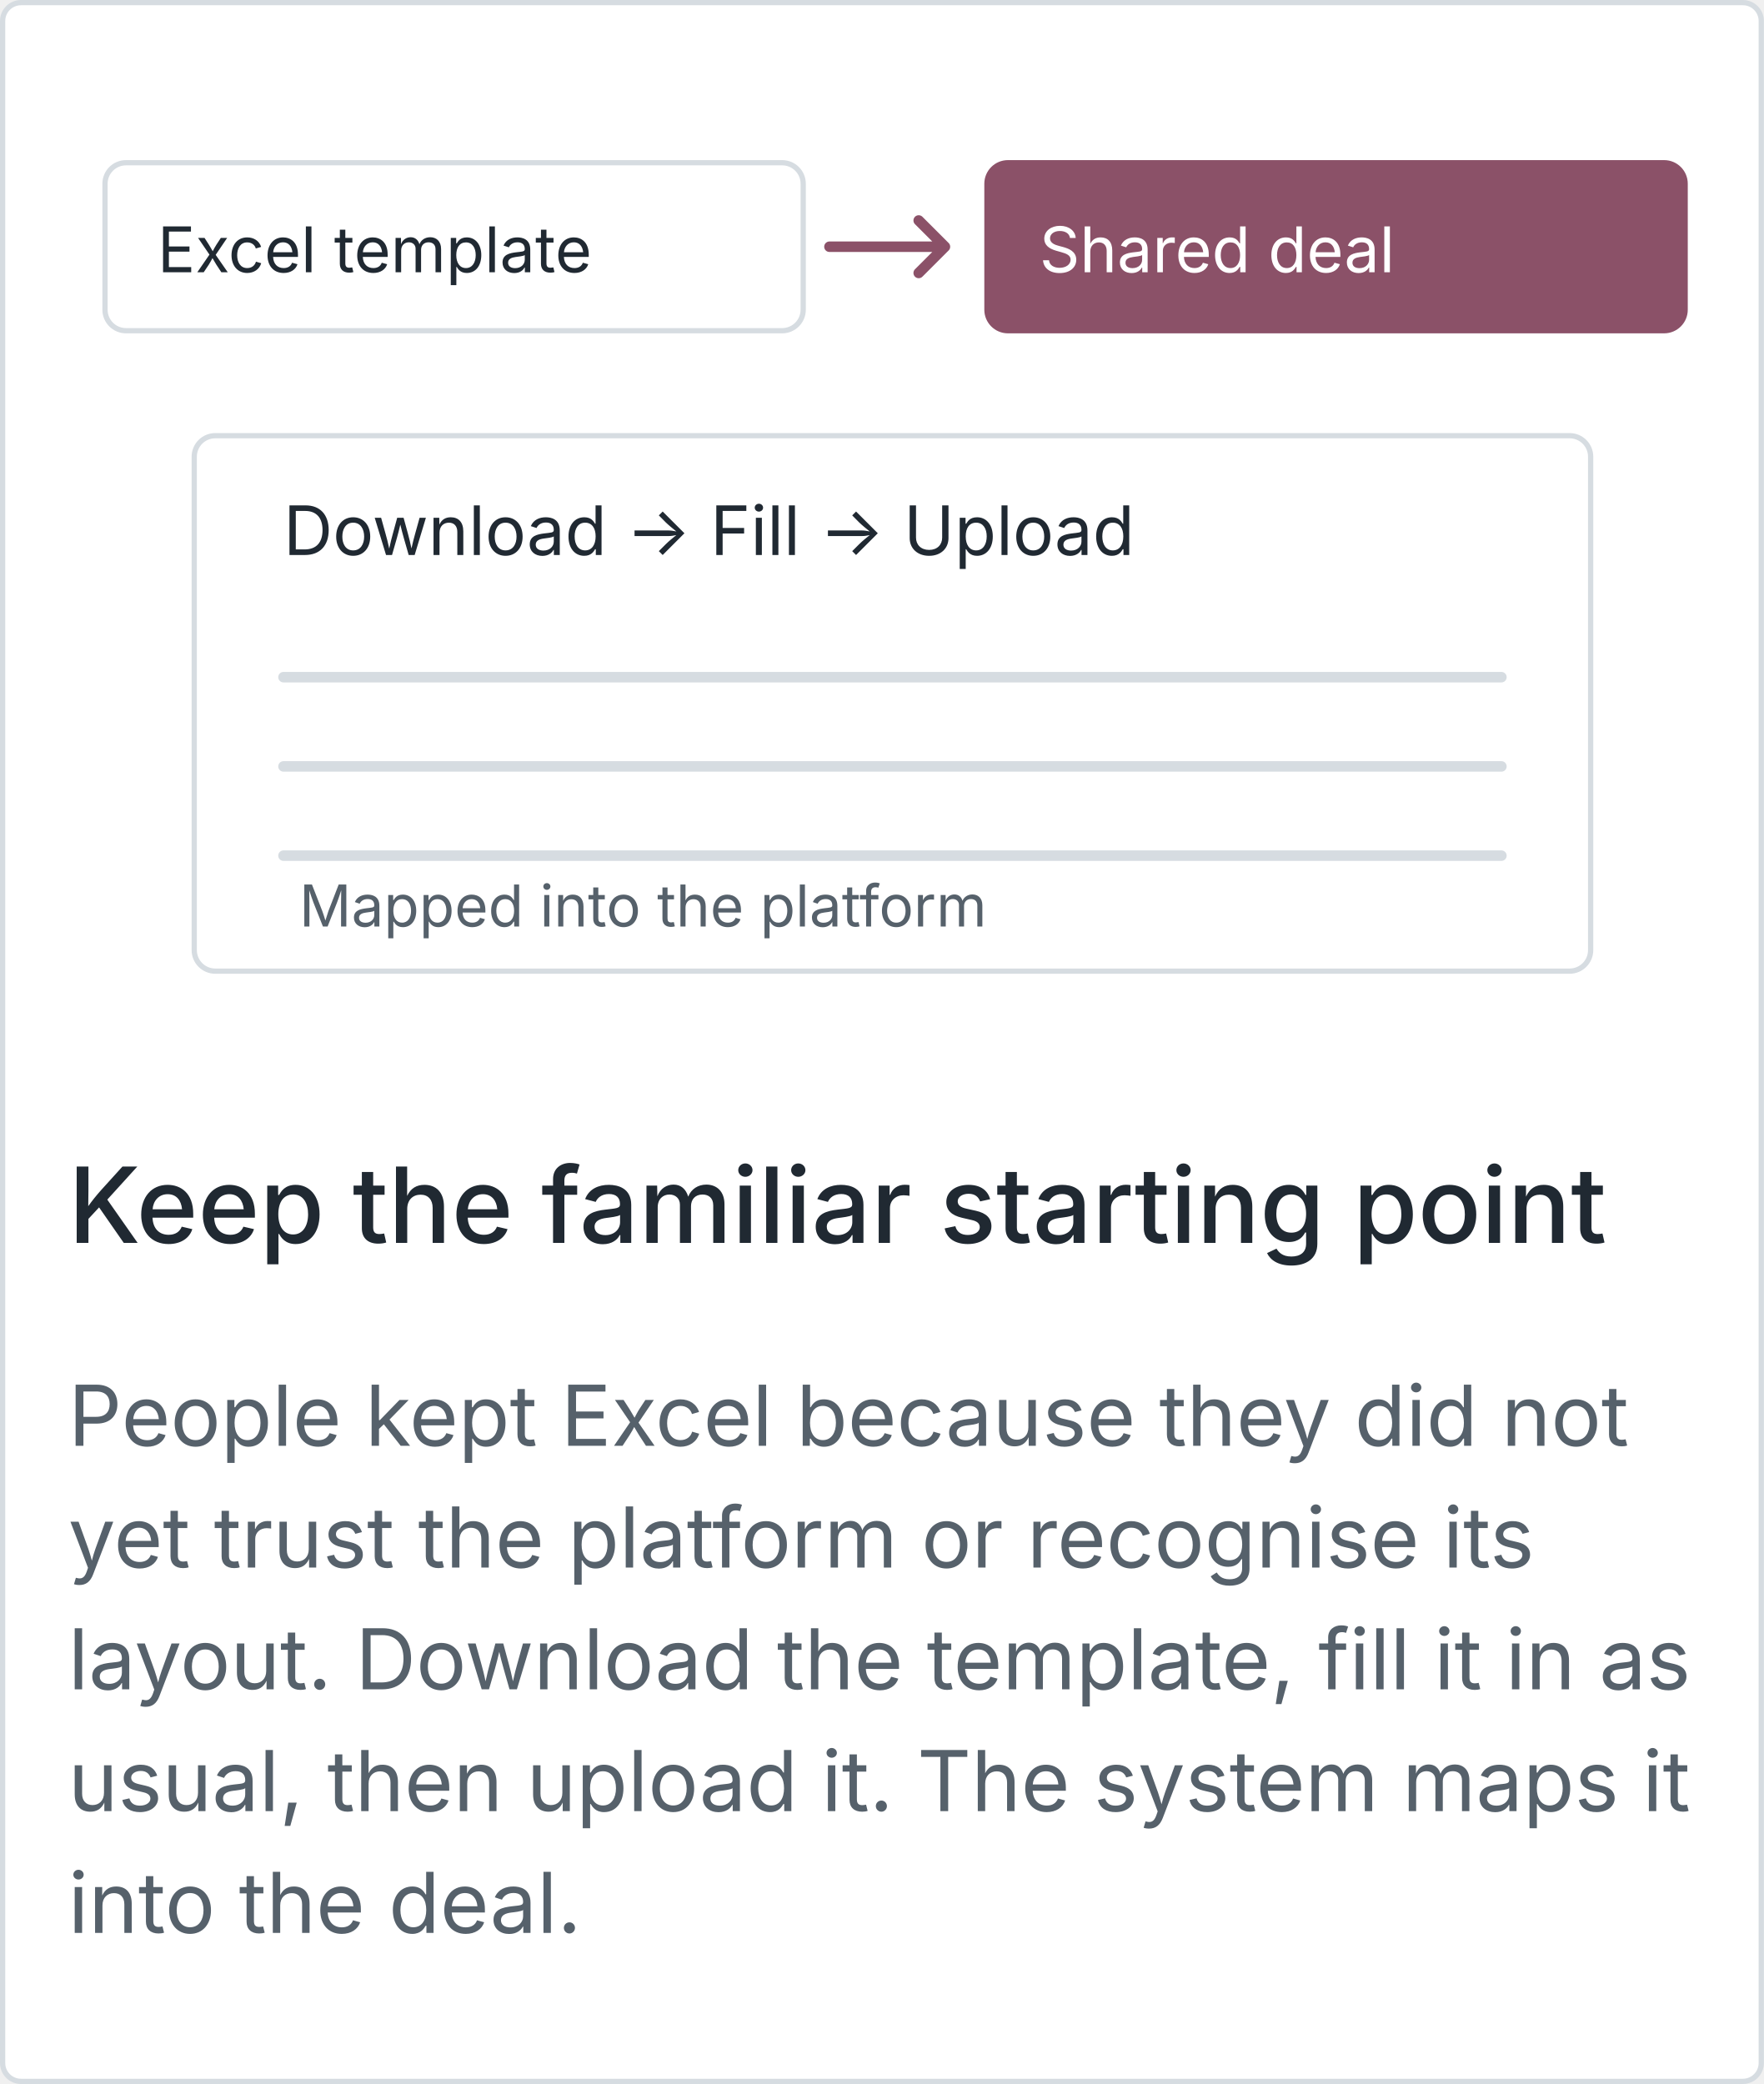
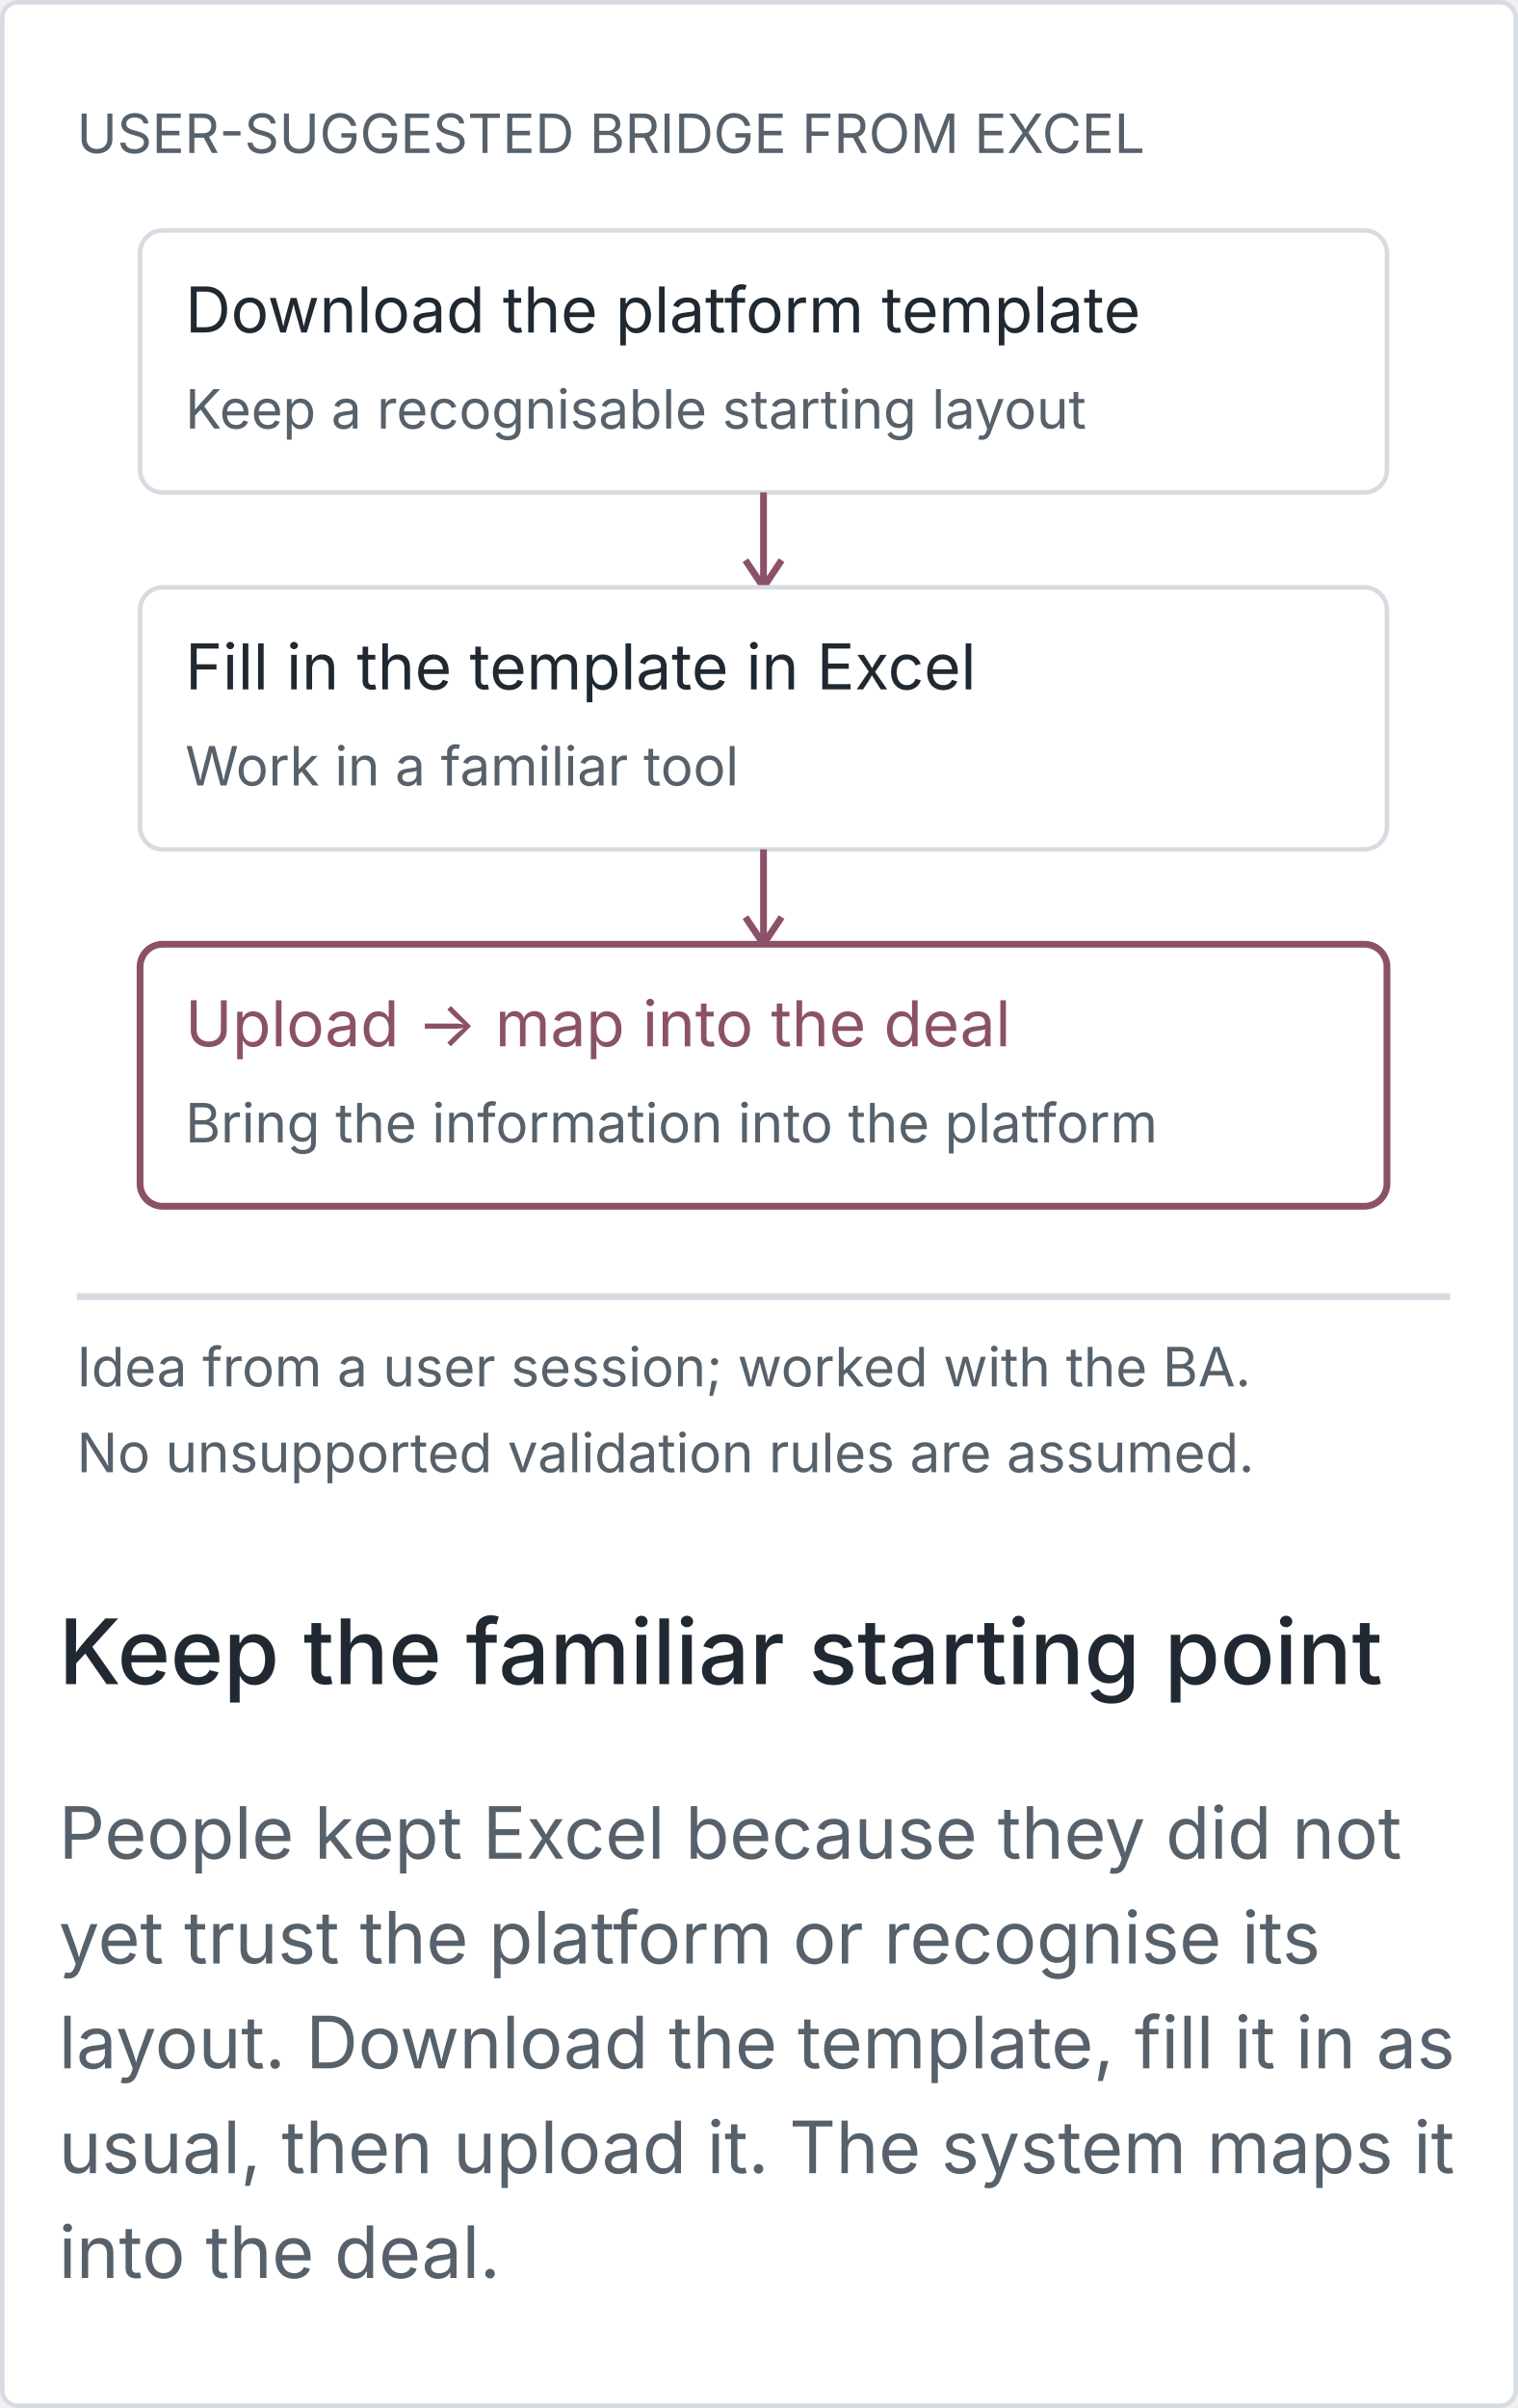
- <svg xmlns="http://www.w3.org/2000/svg" width="336" height="397" viewBox="0 0 336 397" fill="none">
-   <rect x="0.5" y="0.5" width="335" height="396" rx="3.5" fill="white" />
-   <rect x="0.5" y="0.5" width="335" height="396" rx="3.5" stroke="#D6DCE1" />
-   <path d="M149 31H24C21.791 31 20 32.791 20 35V59C20 61.209 21.791 63 24 63H149C151.209 63 153 61.209 153 59V35C153 32.791 151.209 31 149 31Z" fill="white" stroke="#D6DCE1" />
-   <text fill="#202932" style="white-space: pre" xml:space="preserve" font-family="Inter" font-size="12" letter-spacing="0em">
-     <tspan x="30" y="51.864">Excel template</tspan>
+ <svg xmlns="http://www.w3.org/2000/svg" width="336" height="533" viewBox="0 0 336 533" fill="none">
+   <rect x="0.5" y="0.5" width="335" height="532" rx="3.5" fill="white" />
+   <rect x="0.5" y="0.5" width="335" height="532" rx="3.5" stroke="#D6DCE1" />
+   <text fill="#56616B" style="white-space: pre" xml:space="preserve" font-family="Inter" font-size="12" letter-spacing="0em">
+     <tspan x="17" y="33.864">USER-SUGGESTED BRIDGE FROM EXCEL</tspan>
  </text>
-   <path d="M158 47H180M175 52L180 47L175 42" stroke="#8B5168" stroke-width="2" stroke-linecap="round" stroke-linejoin="round" />
-   <path d="M317 31H192C189.791 31 188 32.791 188 35V59C188 61.209 189.791 63 192 63H317C319.209 63 321 61.209 321 59V35C321 32.791 319.209 31 317 31Z" fill="#8B5168" stroke="#8B5168" />
-   <text fill="white" style="white-space: pre" xml:space="preserve" font-family="Inter" font-size="12" letter-spacing="0em">
-     <tspan x="198" y="51.864">Shared deal</tspan>
+   <path d="M302 51H36C33.239 51 31 53.239 31 56V104C31 106.761 33.239 109 36 109H302C304.761 109 307 106.761 307 104V56C307 53.239 304.761 51 302 51Z" fill="white" stroke="#D6DCE1" />
+   <text fill="#202932" style="white-space: pre" xml:space="preserve" font-family="Inter" font-size="14" letter-spacing="0em">
+     <tspan x="41" y="73.591">Download the platform template</tspan>
  </text>
-   <path d="M299 83H41C38.791 83 37 84.791 37 87V181C37 183.209 38.791 185 41 185H299C301.209 185 303 183.209 303 181V87C303 84.791 301.209 83 299 83Z" fill="white" stroke="#D6DCE1" />
-   <text fill="#202932" style="white-space: pre" xml:space="preserve" font-family="Inter" font-size="13" letter-spacing="0em">
-     <tspan x="54" y="105.727">Download → Fill → Upload</tspan>
+   <text fill="#56616B" style="white-space: pre" xml:space="preserve" font-family="Inter" font-size="12" letter-spacing="0em">
+     <tspan x="41" y="94.864">Keep a recognisable starting layout</tspan>
  </text>
-   <path d="M54 129H286" stroke="#D6DCE1" stroke-width="2" stroke-linecap="round" stroke-linejoin="round" />
-   <path d="M54 146H286" stroke="#D6DCE1" stroke-width="2" stroke-linecap="round" stroke-linejoin="round" />
-   <path d="M54 163H286" stroke="#D6DCE1" stroke-width="2" stroke-linecap="round" stroke-linejoin="round" />
-   <text fill="#56616B" style="white-space: pre" xml:space="preserve" font-family="Inter" font-size="11" letter-spacing="0em">
-     <tspan x="57" y="176.5">Mapped into the platform</tspan>
+   <path d="M169 109V130M173 124L169 130L165 124" stroke="#8B5168" stroke-width="1.5" stroke-linejoin="round" />
+   <path d="M302 130H36C33.239 130 31 132.239 31 135V183C31 185.761 33.239 188 36 188H302C304.761 188 307 185.761 307 183V135C307 132.239 304.761 130 302 130Z" fill="white" stroke="#D6DCE1" />
+   <text fill="#202932" style="white-space: pre" xml:space="preserve" font-family="Inter" font-size="14" letter-spacing="0em">
+     <tspan x="41" y="152.591">Fill in the template in Excel</tspan>
+   </text>
+   <text fill="#56616B" style="white-space: pre" xml:space="preserve" font-family="Inter" font-size="12" letter-spacing="0em">
+     <tspan x="41" y="173.864">Work in a familiar tool</tspan>
+   </text>
+   <path d="M169 188V209M173 203L169 209L165 203" stroke="#8B5168" stroke-width="1.5" stroke-linejoin="round" />
+   <path d="M302 209H36C33.239 209 31 211.239 31 214V262C31 264.761 33.239 267 36 267H302C304.761 267 307 264.761 307 262V214C307 211.239 304.761 209 302 209Z" fill="white" stroke="#8B5168" stroke-width="1.5" />
+   <text fill="#8B5168" style="white-space: pre" xml:space="preserve" font-family="Inter" font-size="14" letter-spacing="0em">
+     <tspan x="41" y="231.591">Upload → map into the deal</tspan>
+   </text>
+   <text fill="#56616B" style="white-space: pre" xml:space="preserve" font-family="Inter" font-size="12" letter-spacing="0em">
+     <tspan x="41" y="252.864">Bring the information into the platform</tspan>
+   </text>
+   <path d="M17 287H321" stroke="#D6DCE1" stroke-width="1.5" stroke-linejoin="round" />
+   <text fill="#56616B" style="white-space: pre" xml:space="preserve" font-family="Inter" font-size="12" letter-spacing="0em">
+     <tspan x="17" y="306.864">Idea from a user session; worked with the BA.</tspan>
+   </text>
+   <text fill="#56616B" style="white-space: pre" xml:space="preserve" font-family="Inter" font-size="12" letter-spacing="0em">
+     <tspan x="17" y="325.864">No unsupported validation rules are assumed.</tspan>
  </text>
  <text fill="#202932" style="white-space: pre" xml:space="preserve" font-family="Inter" font-size="20" font-weight="500" letter-spacing="0em">
-     <tspan x="13" y="236.773">Keep the familiar starting point</tspan>
+     <tspan x="13" y="372.773">Keep the familiar starting point</tspan>
  </text>
  <text fill="#56616B" style="white-space: pre" xml:space="preserve" font-family="Inter" font-size="16" letter-spacing="0em">
-     <tspan x="13" y="275.418">People kept Excel because they did not </tspan>
-     <tspan x="13" y="298.618">yet trust the platform or recognise its </tspan>
-     <tspan x="13" y="321.818">layout. Download the template, fill it in as </tspan>
-     <tspan x="13" y="345.018">usual, then upload it. The system maps it </tspan>
-     <tspan x="13" y="368.218">into the deal.</tspan>
+     <tspan x="13" y="411.418">People kept Excel because they did not </tspan>
+     <tspan x="13" y="434.618">yet trust the platform or recognise its </tspan>
+     <tspan x="13" y="457.818">layout. Download the template, fill it in as </tspan>
+     <tspan x="13" y="481.018">usual, then upload it. The system maps it </tspan>
+     <tspan x="13" y="504.218">into the deal.</tspan>
  </text>
</svg>
